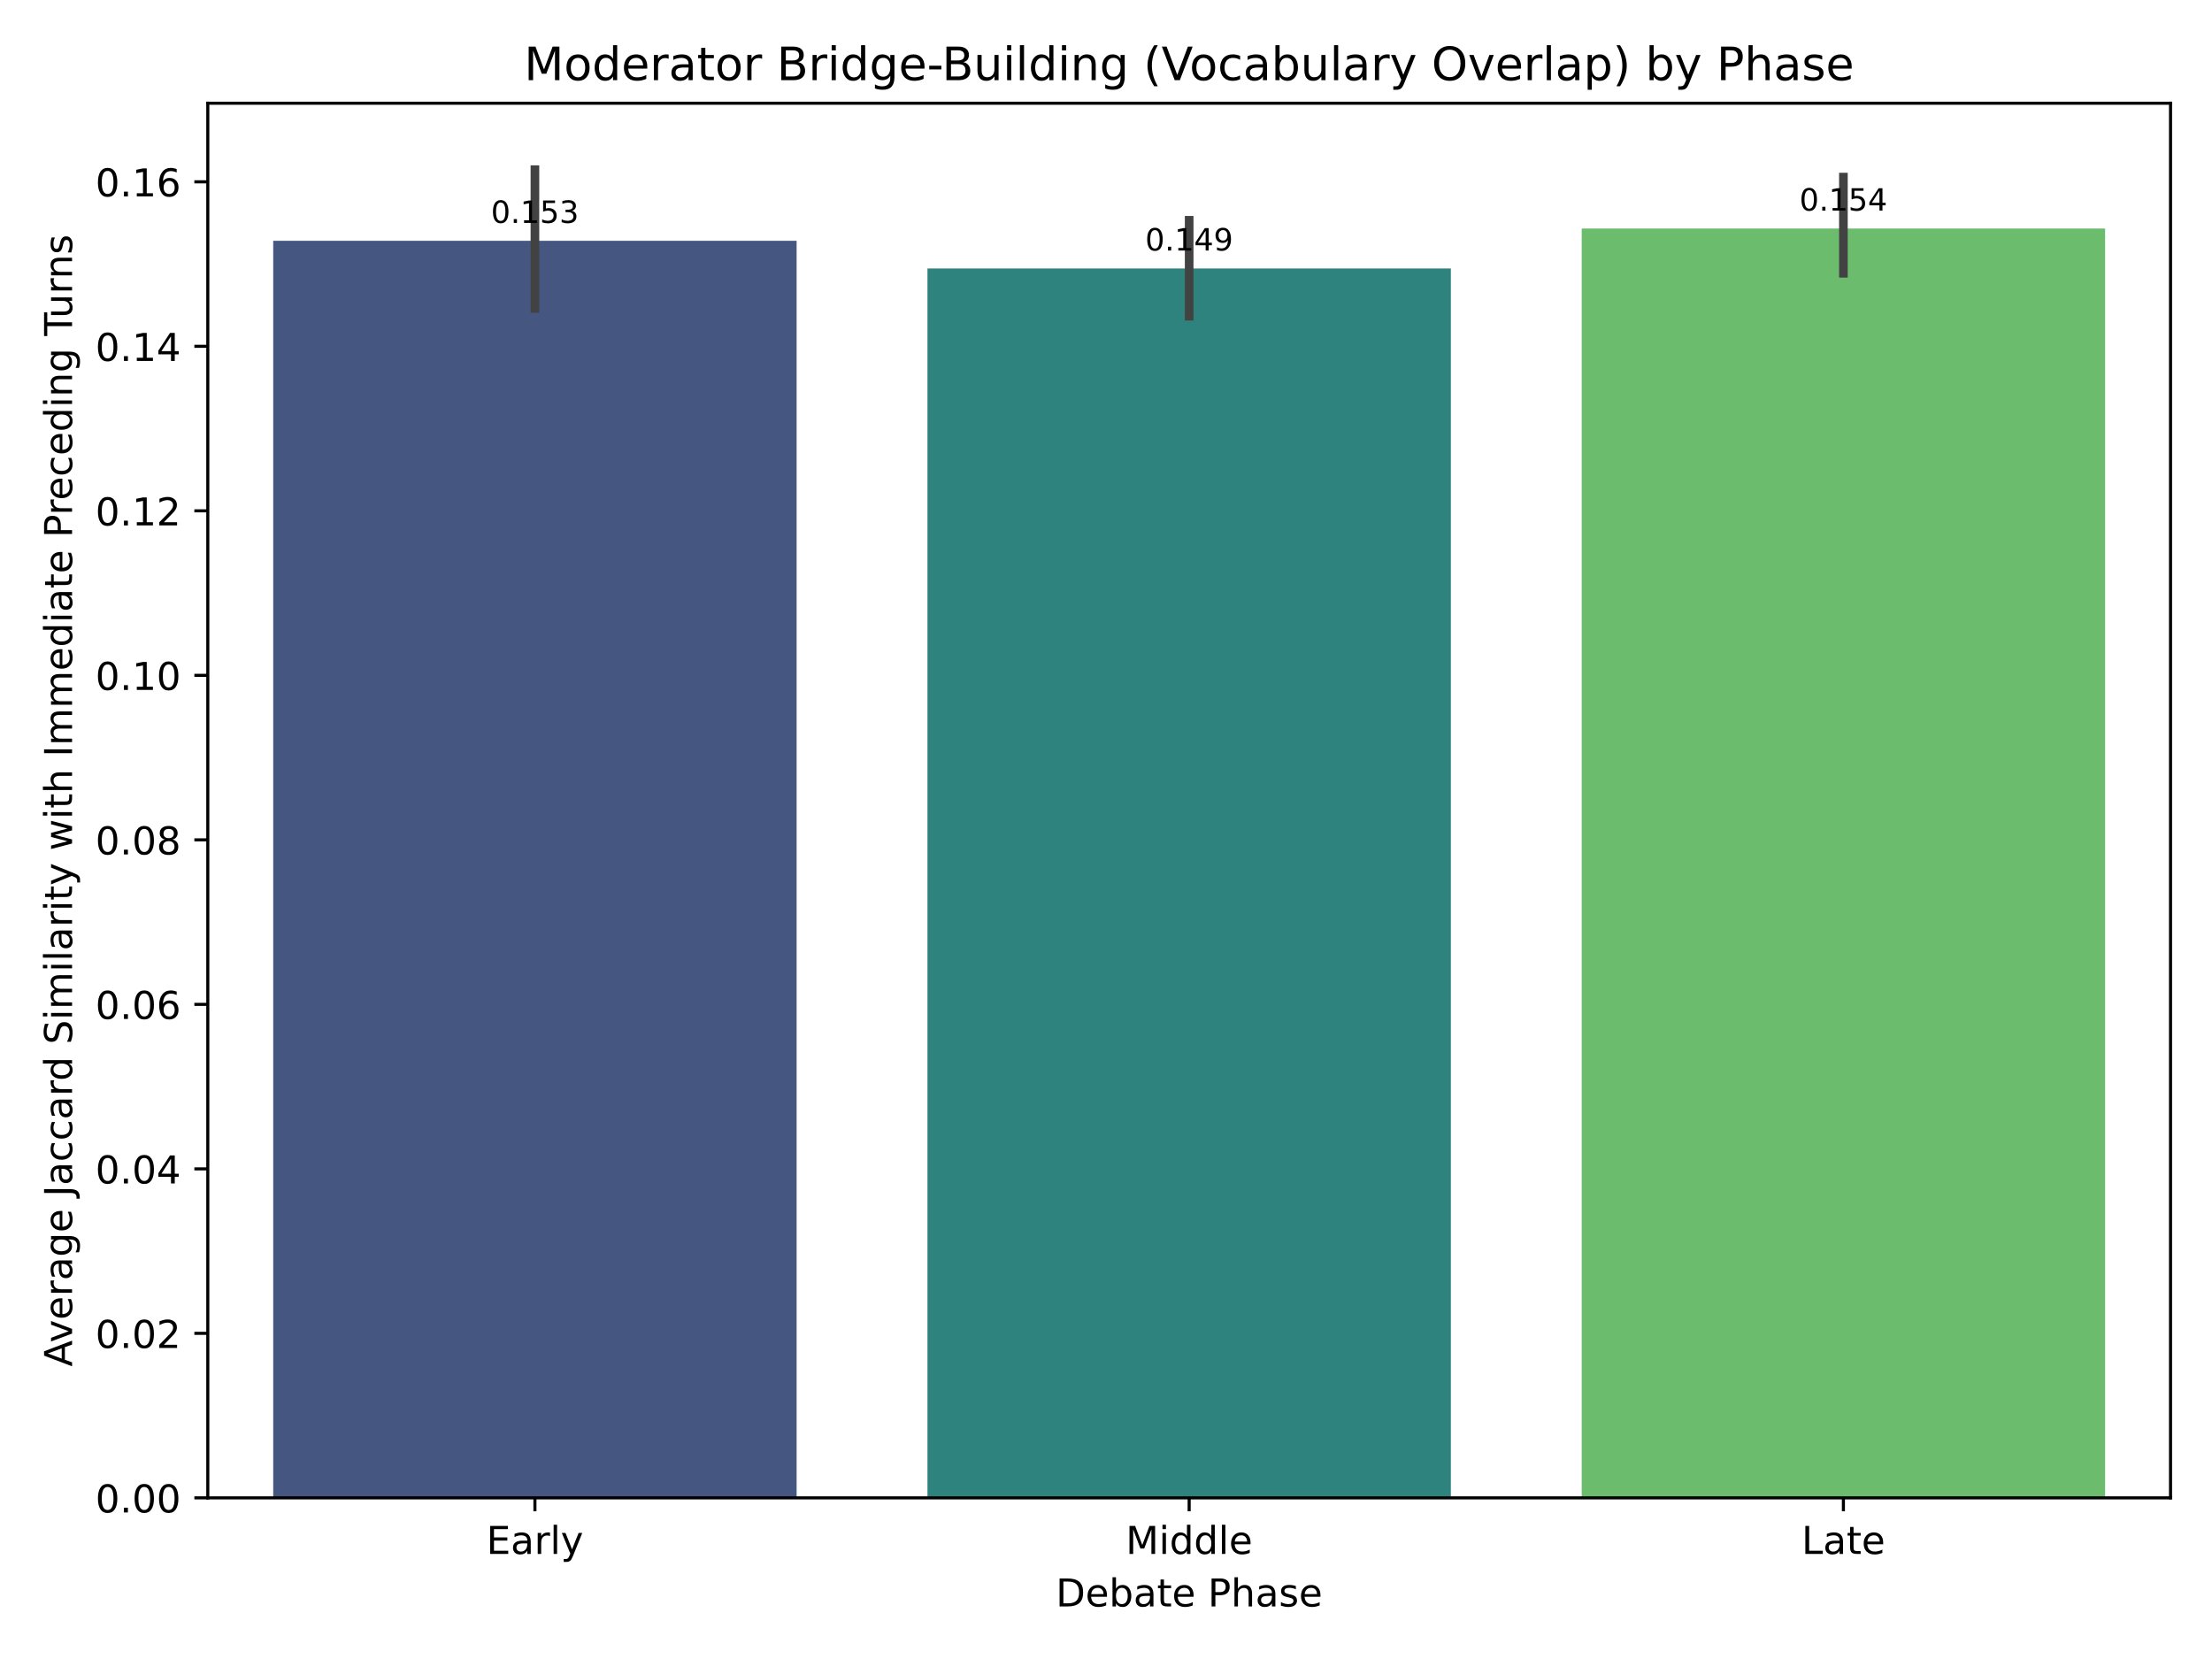
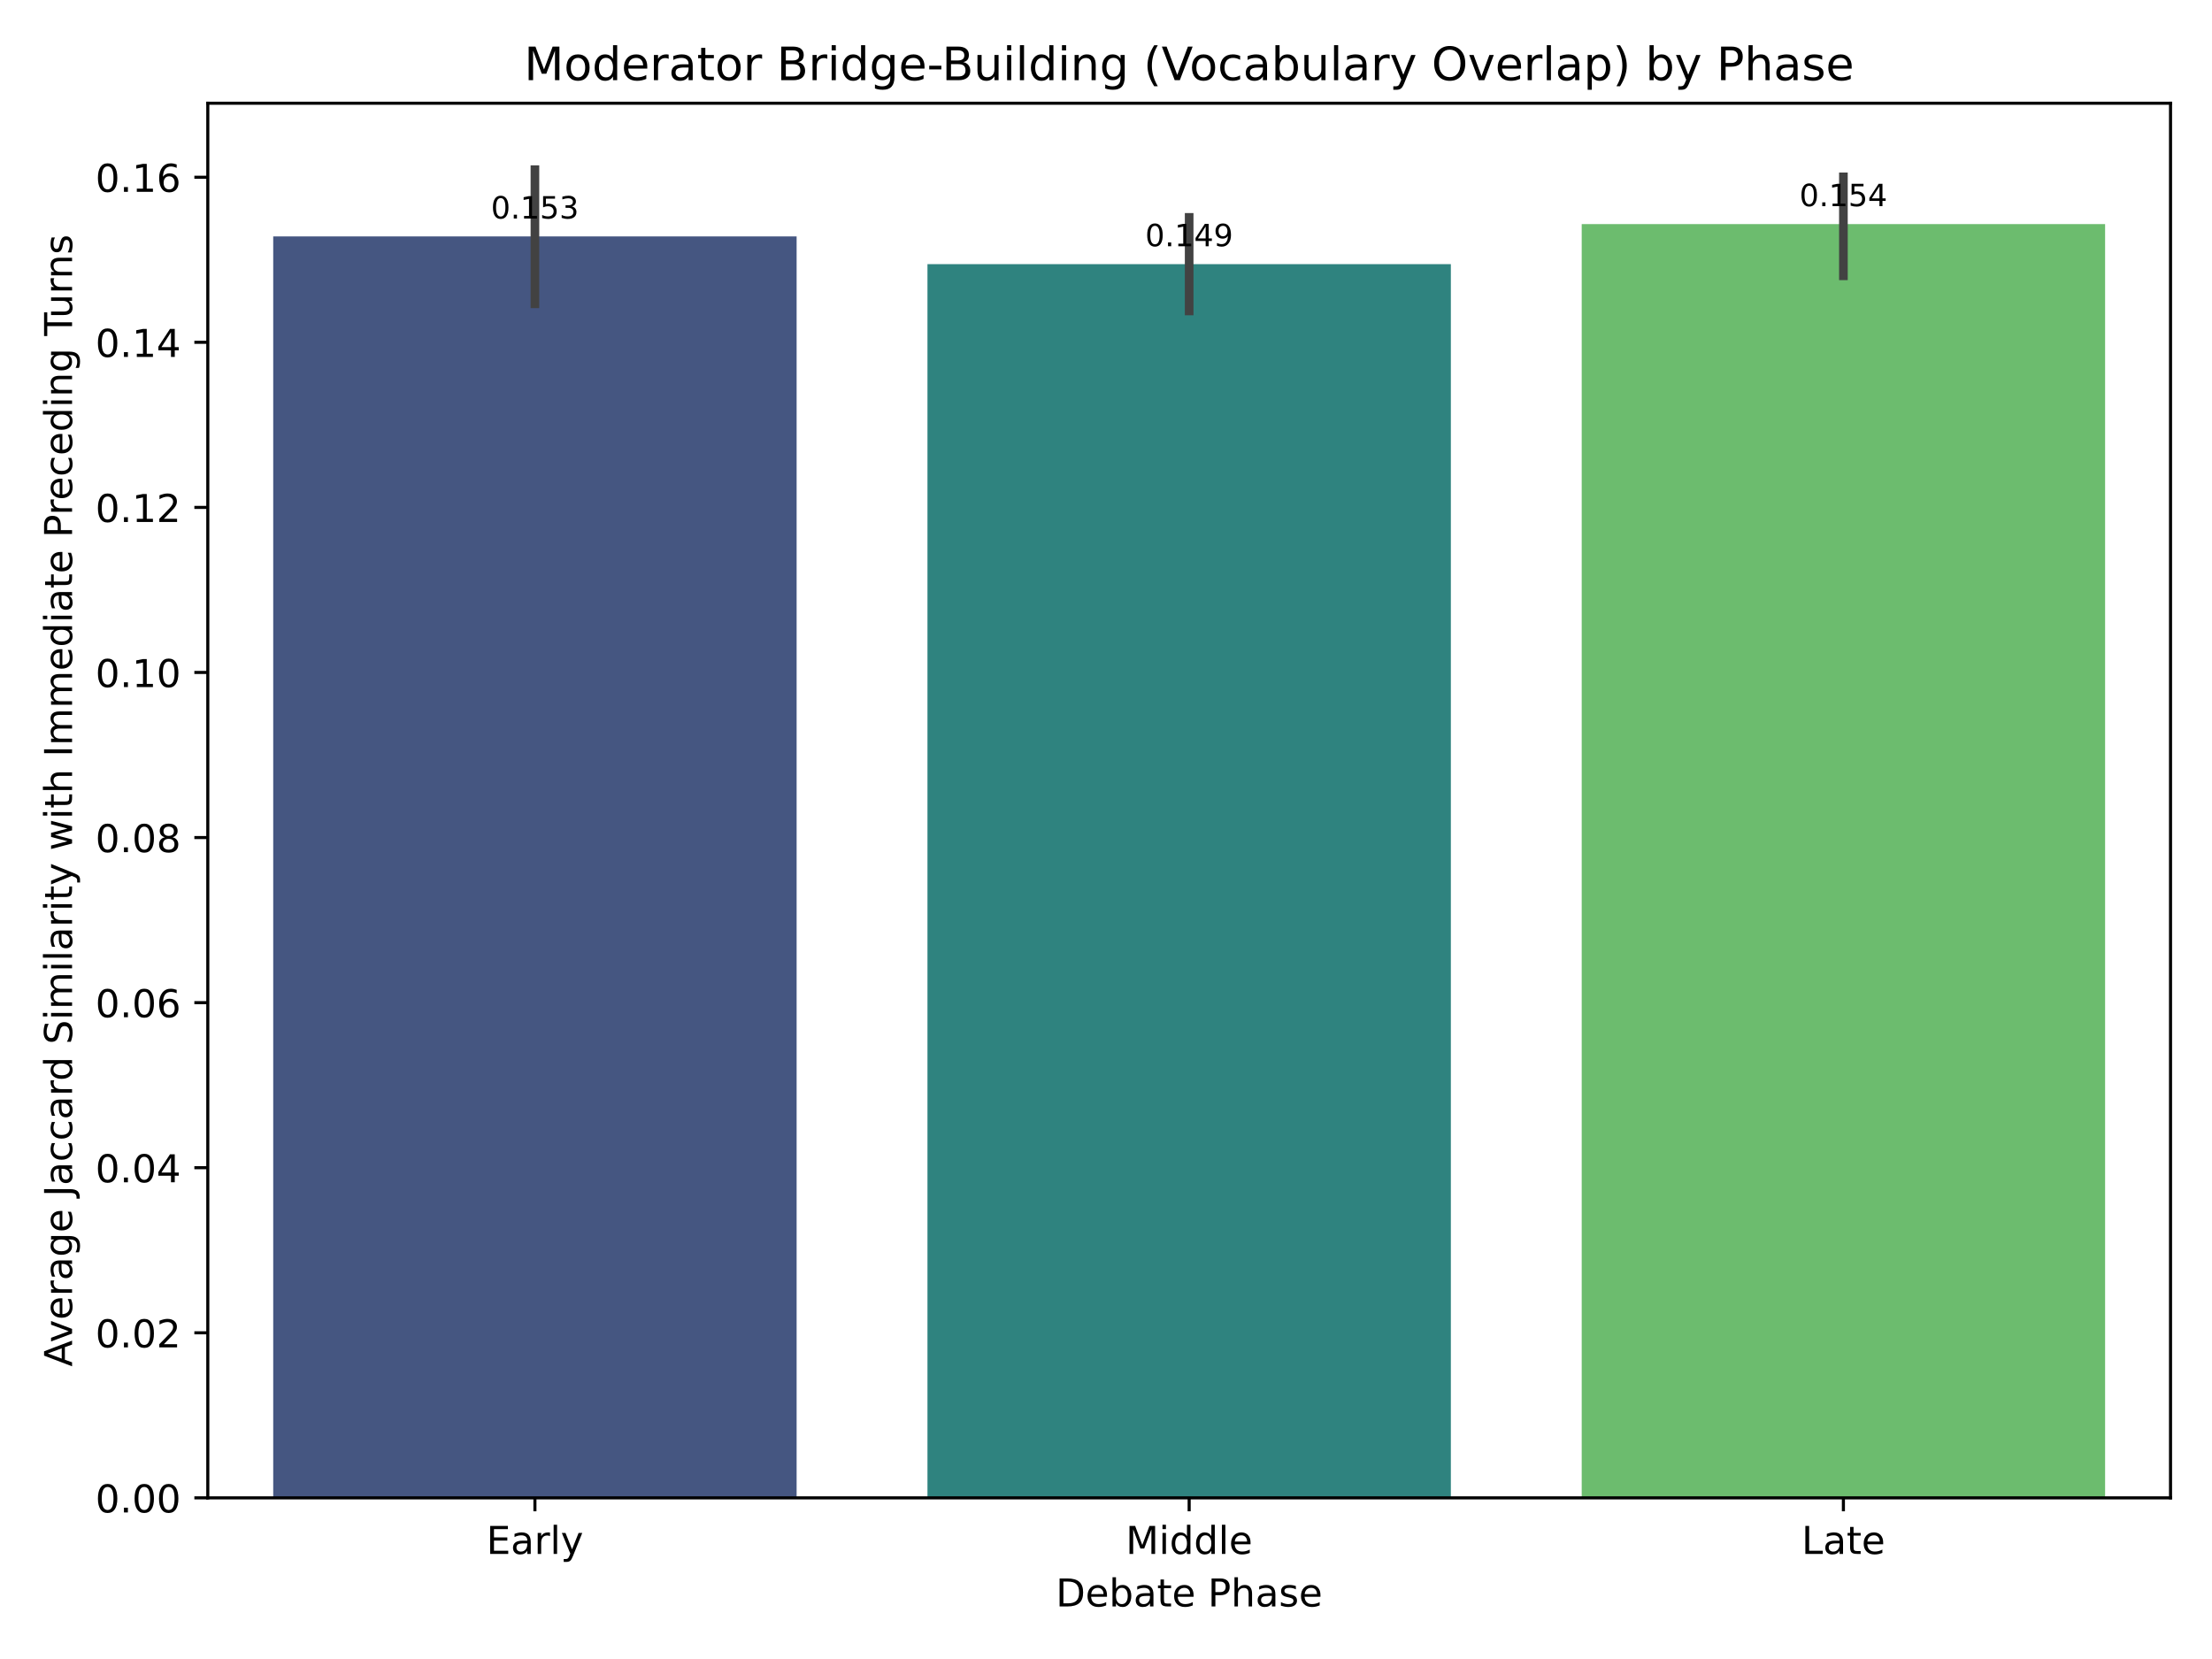
<svg xmlns="http://www.w3.org/2000/svg" xmlns:xlink="http://www.w3.org/1999/xlink" width="576pt" height="432pt" viewBox="0 0 576 432" version="1.1">
  <defs>
    <style type="text/css">*{stroke-linejoin: round; stroke-linecap: butt}</style>
  </defs>
  <g id="figure_1">
    <g id="patch_1">
      <path d="M 0 432  L 576 432  L 576 0  L 0 0  z " style="fill: #ffffff" />
    </g>
    <g id="axes_1">
      <g id="patch_2">
        <path d="M 54.11 390.04  L 565.2 390.04  L 565.2 26.88  L 54.11 26.88  z " style="fill: #ffffff" />
      </g>
      <g id="patch_3">
-         <path d="M 71.146 390.04  L 207.437 390.04  L 207.437 62.705  L 71.146 62.705  z " clip-path="url(#p14b38dacc9)" style="fill: #455681" />
+         <path d="M 71.146 390.04  L 207.437 390.04  L 207.437 61.565  L 71.146 61.565  z " clip-path="url(#p714a02ba79)" style="fill: #455681" />
      </g>
      <g id="patch_4">
-         <path d="M 241.51 390.04  L 377.8 390.04  L 377.8 69.899  L 241.51 69.899  z " clip-path="url(#p14b38dacc9)" style="fill: #2f837f" />
+         <path d="M 241.51 390.04  L 377.8 390.04  L 377.8 68.785  L 241.51 68.785  z " clip-path="url(#p714a02ba79)" style="fill: #2f837f" />
      </g>
      <g id="patch_5">
-         <path d="M 411.873 390.04  L 548.164 390.04  L 548.164 59.504  L 411.873 59.504  z " clip-path="url(#p14b38dacc9)" style="fill: #6cbc6e" />
+         <path d="M 411.873 390.04  L 548.164 390.04  L 548.164 58.353  L 411.873 58.353  z " clip-path="url(#p714a02ba79)" style="fill: #6cbc6e" />
      </g>
      <g id="matplotlib.axis_1">
        <g id="xtick_1">
          <g id="line2d_1">
            <defs>
-               <path id="m4a9c53e4db" d="M 0 0  L 0 3.5  " style="stroke: #000000; stroke-width: 0.8" />
+               <path id="m7d143964b5" d="M 0 0  L 0 3.5  " style="stroke: #000000; stroke-width: 0.8" />
            </defs>
            <g>
-               <use xlink:href="#m4a9c53e4db" x="139.292" y="390.04" style="stroke: #000000; stroke-width: 0.8" />
+               <use xlink:href="#m7d143964b5" x="139.292" y="390.04" style="stroke: #000000; stroke-width: 0.8" />
            </g>
          </g>
          <g id="text_1">
            <g transform="translate(126.6643 404.6384) scale(0.1 -0.1)">
              <defs>
                <path id="DejaVuSans-45" d="M 628 4666  L 3578 4666  L 3578 4134  L 1259 4134  L 1259 2753  L 3481 2753  L 3481 2222  L 1259 2222  L 1259 531  L 3634 531  L 3634 0  L 628 0  L 628 4666  z " transform="scale(0.015625)" />
                <path id="DejaVuSans-61" d="M 2194 1759  Q 1497 1759 1228 1600  Q 959 1441 959 1056  Q 959 750 1161 570  Q 1363 391 1709 391  Q 2188 391 2477 730  Q 2766 1069 2766 1631  L 2766 1759  L 2194 1759  z M 3341 1997  L 3341 0  L 2766 0  L 2766 531  Q 2569 213 2275 61  Q 1981 -91 1556 -91  Q 1019 -91 701 211  Q 384 513 384 1019  Q 384 1609 779 1909  Q 1175 2209 1959 2209  L 2766 2209  L 2766 2266  Q 2766 2663 2505 2880  Q 2244 3097 1772 3097  Q 1472 3097 1187 3025  Q 903 2953 641 2809  L 641 3341  Q 956 3463 1253 3523  Q 1550 3584 1831 3584  Q 2591 3584 2966 3190  Q 3341 2797 3341 1997  z " transform="scale(0.015625)" />
                <path id="DejaVuSans-72" d="M 2631 2963  Q 2534 3019 2420 3045  Q 2306 3072 2169 3072  Q 1681 3072 1420 2755  Q 1159 2438 1159 1844  L 1159 0  L 581 0  L 581 3500  L 1159 3500  L 1159 2956  Q 1341 3275 1631 3429  Q 1922 3584 2338 3584  Q 2397 3584 2469 3576  Q 2541 3569 2628 3553  L 2631 2963  z " transform="scale(0.015625)" />
                <path id="DejaVuSans-6c" d="M 603 4863  L 1178 4863  L 1178 0  L 603 0  L 603 4863  z " transform="scale(0.015625)" />
                <path id="DejaVuSans-79" d="M 2059 -325  Q 1816 -950 1584 -1140  Q 1353 -1331 966 -1331  L 506 -1331  L 506 -850  L 844 -850  Q 1081 -850 1212 -737  Q 1344 -625 1503 -206  L 1606 56  L 191 3500  L 800 3500  L 1894 763  L 2988 3500  L 3597 3500  L 2059 -325  z " transform="scale(0.015625)" />
              </defs>
              <use xlink:href="#DejaVuSans-45" />
              <use xlink:href="#DejaVuSans-61" transform="translate(63.18359 0)" />
              <use xlink:href="#DejaVuSans-72" transform="translate(124.4629 0)" />
              <use xlink:href="#DejaVuSans-6c" transform="translate(165.5762 0)" />
              <use xlink:href="#DejaVuSans-79" transform="translate(193.3594 0)" />
            </g>
          </g>
        </g>
        <g id="xtick_2">
          <g id="line2d_2">
            <g>
-               <use xlink:href="#m4a9c53e4db" x="309.655" y="390.04" style="stroke: #000000; stroke-width: 0.8" />
+               <use xlink:href="#m7d143964b5" x="309.655" y="390.04" style="stroke: #000000; stroke-width: 0.8" />
            </g>
          </g>
          <g id="text_2">
            <g transform="translate(293.1378 404.6384) scale(0.1 -0.1)">
              <defs>
                <path id="DejaVuSans-4d" d="M 628 4666  L 1569 4666  L 2759 1491  L 3956 4666  L 4897 4666  L 4897 0  L 4281 0  L 4281 4097  L 3078 897  L 2444 897  L 1241 4097  L 1241 0  L 628 0  L 628 4666  z " transform="scale(0.015625)" />
                <path id="DejaVuSans-69" d="M 603 3500  L 1178 3500  L 1178 0  L 603 0  L 603 3500  z M 603 4863  L 1178 4863  L 1178 4134  L 603 4134  L 603 4863  z " transform="scale(0.015625)" />
                <path id="DejaVuSans-64" d="M 2906 2969  L 2906 4863  L 3481 4863  L 3481 0  L 2906 0  L 2906 525  Q 2725 213 2448 61  Q 2172 -91 1784 -91  Q 1150 -91 751 415  Q 353 922 353 1747  Q 353 2572 751 3078  Q 1150 3584 1784 3584  Q 2172 3584 2448 3432  Q 2725 3281 2906 2969  z M 947 1747  Q 947 1113 1208 752  Q 1469 391 1925 391  Q 2381 391 2643 752  Q 2906 1113 2906 1747  Q 2906 2381 2643 2742  Q 2381 3103 1925 3103  Q 1469 3103 1208 2742  Q 947 2381 947 1747  z " transform="scale(0.015625)" />
                <path id="DejaVuSans-65" d="M 3597 1894  L 3597 1613  L 953 1613  Q 991 1019 1311 708  Q 1631 397 2203 397  Q 2534 397 2845 478  Q 3156 559 3463 722  L 3463 178  Q 3153 47 2828 -22  Q 2503 -91 2169 -91  Q 1331 -91 842 396  Q 353 884 353 1716  Q 353 2575 817 3079  Q 1281 3584 2069 3584  Q 2775 3584 3186 3129  Q 3597 2675 3597 1894  z M 3022 2063  Q 3016 2534 2758 2815  Q 2500 3097 2075 3097  Q 1594 3097 1305 2825  Q 1016 2553 972 2059  L 3022 2063  z " transform="scale(0.015625)" />
              </defs>
              <use xlink:href="#DejaVuSans-4d" />
              <use xlink:href="#DejaVuSans-69" transform="translate(86.2793 0)" />
              <use xlink:href="#DejaVuSans-64" transform="translate(114.0625 0)" />
              <use xlink:href="#DejaVuSans-64" transform="translate(177.5391 0)" />
              <use xlink:href="#DejaVuSans-6c" transform="translate(241.0156 0)" />
              <use xlink:href="#DejaVuSans-65" transform="translate(268.7988 0)" />
            </g>
          </g>
        </g>
        <g id="xtick_3">
          <g id="line2d_3">
            <g>
-               <use xlink:href="#m4a9c53e4db" x="480.018" y="390.04" style="stroke: #000000; stroke-width: 0.8" />
+               <use xlink:href="#m7d143964b5" x="480.018" y="390.04" style="stroke: #000000; stroke-width: 0.8" />
            </g>
          </g>
          <g id="text_3">
            <g transform="translate(469.1316 404.6384) scale(0.1 -0.1)">
              <defs>
                <path id="DejaVuSans-4c" d="M 628 4666  L 1259 4666  L 1259 531  L 3531 531  L 3531 0  L 628 0  L 628 4666  z " transform="scale(0.015625)" />
                <path id="DejaVuSans-74" d="M 1172 4494  L 1172 3500  L 2356 3500  L 2356 3053  L 1172 3053  L 1172 1153  Q 1172 725 1289 603  Q 1406 481 1766 481  L 2356 481  L 2356 0  L 1766 0  Q 1100 0 847 248  Q 594 497 594 1153  L 594 3053  L 172 3053  L 172 3500  L 594 3500  L 594 4494  L 1172 4494  z " transform="scale(0.015625)" />
              </defs>
              <use xlink:href="#DejaVuSans-4c" />
              <use xlink:href="#DejaVuSans-61" transform="translate(55.71289 0)" />
              <use xlink:href="#DejaVuSans-74" transform="translate(116.9922 0)" />
              <use xlink:href="#DejaVuSans-65" transform="translate(156.2012 0)" />
            </g>
          </g>
        </g>
        <g id="text_4">
          <g transform="translate(274.9355 418.3166) scale(0.1 -0.1)">
            <defs>
              <path id="DejaVuSans-44" d="M 1259 4147  L 1259 519  L 2022 519  Q 2988 519 3436 956  Q 3884 1394 3884 2338  Q 3884 3275 3436 3711  Q 2988 4147 2022 4147  L 1259 4147  z M 628 4666  L 1925 4666  Q 3281 4666 3915 4102  Q 4550 3538 4550 2338  Q 4550 1131 3912 565  Q 3275 0 1925 0  L 628 0  L 628 4666  z " transform="scale(0.015625)" />
              <path id="DejaVuSans-62" d="M 3116 1747  Q 3116 2381 2855 2742  Q 2594 3103 2138 3103  Q 1681 3103 1420 2742  Q 1159 2381 1159 1747  Q 1159 1113 1420 752  Q 1681 391 2138 391  Q 2594 391 2855 752  Q 3116 1113 3116 1747  z M 1159 2969  Q 1341 3281 1617 3432  Q 1894 3584 2278 3584  Q 2916 3584 3314 3078  Q 3713 2572 3713 1747  Q 3713 922 3314 415  Q 2916 -91 2278 -91  Q 1894 -91 1617 61  Q 1341 213 1159 525  L 1159 0  L 581 0  L 581 4863  L 1159 4863  L 1159 2969  z " transform="scale(0.015625)" />
              <path id="DejaVuSans-20" transform="scale(0.015625)" />
              <path id="DejaVuSans-50" d="M 1259 4147  L 1259 2394  L 2053 2394  Q 2494 2394 2734 2622  Q 2975 2850 2975 3272  Q 2975 3691 2734 3919  Q 2494 4147 2053 4147  L 1259 4147  z M 628 4666  L 2053 4666  Q 2838 4666 3239 4311  Q 3641 3956 3641 3272  Q 3641 2581 3239 2228  Q 2838 1875 2053 1875  L 1259 1875  L 1259 0  L 628 0  L 628 4666  z " transform="scale(0.015625)" />
              <path id="DejaVuSans-68" d="M 3513 2113  L 3513 0  L 2938 0  L 2938 2094  Q 2938 2591 2744 2837  Q 2550 3084 2163 3084  Q 1697 3084 1428 2787  Q 1159 2491 1159 1978  L 1159 0  L 581 0  L 581 4863  L 1159 4863  L 1159 2956  Q 1366 3272 1645 3428  Q 1925 3584 2291 3584  Q 2894 3584 3203 3211  Q 3513 2838 3513 2113  z " transform="scale(0.015625)" />
              <path id="DejaVuSans-73" d="M 2834 3397  L 2834 2853  Q 2591 2978 2328 3040  Q 2066 3103 1784 3103  Q 1356 3103 1142 2972  Q 928 2841 928 2578  Q 928 2378 1081 2264  Q 1234 2150 1697 2047  L 1894 2003  Q 2506 1872 2764 1633  Q 3022 1394 3022 966  Q 3022 478 2636 193  Q 2250 -91 1575 -91  Q 1294 -91 989 -36  Q 684 19 347 128  L 347 722  Q 666 556 975 473  Q 1284 391 1588 391  Q 1994 391 2212 530  Q 2431 669 2431 922  Q 2431 1156 2273 1281  Q 2116 1406 1581 1522  L 1381 1569  Q 847 1681 609 1914  Q 372 2147 372 2553  Q 372 3047 722 3315  Q 1072 3584 1716 3584  Q 2034 3584 2315 3537  Q 2597 3491 2834 3397  z " transform="scale(0.015625)" />
            </defs>
            <use xlink:href="#DejaVuSans-44" />
            <use xlink:href="#DejaVuSans-65" transform="translate(77.00195 0)" />
            <use xlink:href="#DejaVuSans-62" transform="translate(138.5254 0)" />
            <use xlink:href="#DejaVuSans-61" transform="translate(202.002 0)" />
            <use xlink:href="#DejaVuSans-74" transform="translate(263.2812 0)" />
            <use xlink:href="#DejaVuSans-65" transform="translate(302.4902 0)" />
            <use xlink:href="#DejaVuSans-20" transform="translate(364.0137 0)" />
            <use xlink:href="#DejaVuSans-50" transform="translate(395.8008 0)" />
            <use xlink:href="#DejaVuSans-68" transform="translate(456.1035 0)" />
            <use xlink:href="#DejaVuSans-61" transform="translate(519.4824 0)" />
            <use xlink:href="#DejaVuSans-73" transform="translate(580.7617 0)" />
            <use xlink:href="#DejaVuSans-65" transform="translate(632.8613 0)" />
          </g>
        </g>
      </g>
      <g id="matplotlib.axis_2">
        <g id="ytick_1">
          <g id="line2d_4">
            <defs>
-               <path id="m71cb2ade7d" d="M 0 0  L -3.5 0  " style="stroke: #000000; stroke-width: 0.8" />
+               <path id="mbaf4dd6b6d" d="M 0 0  L -3.5 0  " style="stroke: #000000; stroke-width: 0.8" />
            </defs>
            <g>
-               <use xlink:href="#m71cb2ade7d" x="54.11" y="390.04" style="stroke: #000000; stroke-width: 0.8" />
+               <use xlink:href="#mbaf4dd6b6d" x="54.11" y="390.04" style="stroke: #000000; stroke-width: 0.8" />
            </g>
          </g>
          <g id="text_5">
            <g transform="translate(24.84437 393.8392) scale(0.1 -0.1)">
              <defs>
                <path id="DejaVuSans-30" d="M 2034 4250  Q 1547 4250 1301 3770  Q 1056 3291 1056 2328  Q 1056 1369 1301 889  Q 1547 409 2034 409  Q 2525 409 2770 889  Q 3016 1369 3016 2328  Q 3016 3291 2770 3770  Q 2525 4250 2034 4250  z M 2034 4750  Q 2819 4750 3233 4129  Q 3647 3509 3647 2328  Q 3647 1150 3233 529  Q 2819 -91 2034 -91  Q 1250 -91 836 529  Q 422 1150 422 2328  Q 422 3509 836 4129  Q 1250 4750 2034 4750  z " transform="scale(0.015625)" />
                <path id="DejaVuSans-2e" d="M 684 794  L 1344 794  L 1344 0  L 684 0  L 684 794  z " transform="scale(0.015625)" />
              </defs>
              <use xlink:href="#DejaVuSans-30" />
              <use xlink:href="#DejaVuSans-2e" transform="translate(63.62305 0)" />
              <use xlink:href="#DejaVuSans-30" transform="translate(95.41016 0)" />
              <use xlink:href="#DejaVuSans-30" transform="translate(159.0332 0)" />
            </g>
          </g>
        </g>
        <g id="ytick_2">
          <g id="line2d_5">
            <g>
-               <use xlink:href="#m71cb2ade7d" x="54.11" y="347.203" style="stroke: #000000; stroke-width: 0.8" />
+               <use xlink:href="#mbaf4dd6b6d" x="54.11" y="347.054" style="stroke: #000000; stroke-width: 0.8" />
            </g>
          </g>
          <g id="text_6">
-             <g transform="translate(24.84437 351.0025) scale(0.1 -0.1)">
+             <g transform="translate(24.84437 350.8534) scale(0.1 -0.1)">
              <defs>
                <path id="DejaVuSans-32" d="M 1228 531  L 3431 531  L 3431 0  L 469 0  L 469 531  Q 828 903 1448 1529  Q 2069 2156 2228 2338  Q 2531 2678 2651 2914  Q 2772 3150 2772 3378  Q 2772 3750 2511 3984  Q 2250 4219 1831 4219  Q 1534 4219 1204 4116  Q 875 4013 500 3803  L 500 4441  Q 881 4594 1212 4672  Q 1544 4750 1819 4750  Q 2544 4750 2975 4387  Q 3406 4025 3406 3419  Q 3406 3131 3298 2873  Q 3191 2616 2906 2266  Q 2828 2175 2409 1742  Q 1991 1309 1228 531  z " transform="scale(0.015625)" />
              </defs>
              <use xlink:href="#DejaVuSans-30" />
              <use xlink:href="#DejaVuSans-2e" transform="translate(63.62305 0)" />
              <use xlink:href="#DejaVuSans-30" transform="translate(95.41016 0)" />
              <use xlink:href="#DejaVuSans-32" transform="translate(159.0332 0)" />
            </g>
          </g>
        </g>
        <g id="ytick_3">
          <g id="line2d_6">
            <g>
-               <use xlink:href="#m71cb2ade7d" x="54.11" y="304.367" style="stroke: #000000; stroke-width: 0.8" />
+               <use xlink:href="#mbaf4dd6b6d" x="54.11" y="304.068" style="stroke: #000000; stroke-width: 0.8" />
            </g>
          </g>
          <g id="text_7">
-             <g transform="translate(24.84437 308.1659) scale(0.1 -0.1)">
+             <g transform="translate(24.84437 307.8676) scale(0.1 -0.1)">
              <defs>
                <path id="DejaVuSans-34" d="M 2419 4116  L 825 1625  L 2419 1625  L 2419 4116  z M 2253 4666  L 3047 4666  L 3047 1625  L 3713 1625  L 3713 1100  L 3047 1100  L 3047 0  L 2419 0  L 2419 1100  L 313 1100  L 313 1709  L 2253 4666  z " transform="scale(0.015625)" />
              </defs>
              <use xlink:href="#DejaVuSans-30" />
              <use xlink:href="#DejaVuSans-2e" transform="translate(63.62305 0)" />
              <use xlink:href="#DejaVuSans-30" transform="translate(95.41016 0)" />
              <use xlink:href="#DejaVuSans-34" transform="translate(159.0332 0)" />
            </g>
          </g>
        </g>
        <g id="ytick_4">
          <g id="line2d_7">
            <g>
-               <use xlink:href="#m71cb2ade7d" x="54.11" y="261.53" style="stroke: #000000; stroke-width: 0.8" />
+               <use xlink:href="#mbaf4dd6b6d" x="54.11" y="261.083" style="stroke: #000000; stroke-width: 0.8" />
            </g>
          </g>
          <g id="text_8">
-             <g transform="translate(24.84437 265.3292) scale(0.1 -0.1)">
+             <g transform="translate(24.84437 264.8819) scale(0.1 -0.1)">
              <defs>
                <path id="DejaVuSans-36" d="M 2113 2584  Q 1688 2584 1439 2293  Q 1191 2003 1191 1497  Q 1191 994 1439 701  Q 1688 409 2113 409  Q 2538 409 2786 701  Q 3034 994 3034 1497  Q 3034 2003 2786 2293  Q 2538 2584 2113 2584  z M 3366 4563  L 3366 3988  Q 3128 4100 2886 4159  Q 2644 4219 2406 4219  Q 1781 4219 1451 3797  Q 1122 3375 1075 2522  Q 1259 2794 1537 2939  Q 1816 3084 2150 3084  Q 2853 3084 3261 2657  Q 3669 2231 3669 1497  Q 3669 778 3244 343  Q 2819 -91 2113 -91  Q 1303 -91 875 529  Q 447 1150 447 2328  Q 447 3434 972 4092  Q 1497 4750 2381 4750  Q 2619 4750 2861 4703  Q 3103 4656 3366 4563  z " transform="scale(0.015625)" />
              </defs>
              <use xlink:href="#DejaVuSans-30" />
              <use xlink:href="#DejaVuSans-2e" transform="translate(63.62305 0)" />
              <use xlink:href="#DejaVuSans-30" transform="translate(95.41016 0)" />
              <use xlink:href="#DejaVuSans-36" transform="translate(159.0332 0)" />
            </g>
          </g>
        </g>
        <g id="ytick_5">
          <g id="line2d_8">
            <g>
-               <use xlink:href="#m71cb2ade7d" x="54.11" y="218.693" style="stroke: #000000; stroke-width: 0.8" />
+               <use xlink:href="#mbaf4dd6b6d" x="54.11" y="218.097" style="stroke: #000000; stroke-width: 0.8" />
            </g>
          </g>
          <g id="text_9">
-             <g transform="translate(24.84437 222.4925) scale(0.1 -0.1)">
+             <g transform="translate(24.84437 221.8961) scale(0.1 -0.1)">
              <defs>
                <path id="DejaVuSans-38" d="M 2034 2216  Q 1584 2216 1326 1975  Q 1069 1734 1069 1313  Q 1069 891 1326 650  Q 1584 409 2034 409  Q 2484 409 2743 651  Q 3003 894 3003 1313  Q 3003 1734 2745 1975  Q 2488 2216 2034 2216  z M 1403 2484  Q 997 2584 770 2862  Q 544 3141 544 3541  Q 544 4100 942 4425  Q 1341 4750 2034 4750  Q 2731 4750 3128 4425  Q 3525 4100 3525 3541  Q 3525 3141 3298 2862  Q 3072 2584 2669 2484  Q 3125 2378 3379 2068  Q 3634 1759 3634 1313  Q 3634 634 3220 271  Q 2806 -91 2034 -91  Q 1263 -91 848 271  Q 434 634 434 1313  Q 434 1759 690 2068  Q 947 2378 1403 2484  z M 1172 3481  Q 1172 3119 1398 2916  Q 1625 2713 2034 2713  Q 2441 2713 2670 2916  Q 2900 3119 2900 3481  Q 2900 3844 2670 4047  Q 2441 4250 2034 4250  Q 1625 4250 1398 4047  Q 1172 3844 1172 3481  z " transform="scale(0.015625)" />
              </defs>
              <use xlink:href="#DejaVuSans-30" />
              <use xlink:href="#DejaVuSans-2e" transform="translate(63.62305 0)" />
              <use xlink:href="#DejaVuSans-30" transform="translate(95.41016 0)" />
              <use xlink:href="#DejaVuSans-38" transform="translate(159.0332 0)" />
            </g>
          </g>
        </g>
        <g id="ytick_6">
          <g id="line2d_9">
            <g>
-               <use xlink:href="#m71cb2ade7d" x="54.11" y="175.857" style="stroke: #000000; stroke-width: 0.8" />
+               <use xlink:href="#mbaf4dd6b6d" x="54.11" y="175.111" style="stroke: #000000; stroke-width: 0.8" />
            </g>
          </g>
          <g id="text_10">
-             <g transform="translate(24.84437 179.6558) scale(0.1 -0.1)">
+             <g transform="translate(24.84437 178.9103) scale(0.1 -0.1)">
              <defs>
                <path id="DejaVuSans-31" d="M 794 531  L 1825 531  L 1825 4091  L 703 3866  L 703 4441  L 1819 4666  L 2450 4666  L 2450 531  L 3481 531  L 3481 0  L 794 0  L 794 531  z " transform="scale(0.015625)" />
              </defs>
              <use xlink:href="#DejaVuSans-30" />
              <use xlink:href="#DejaVuSans-2e" transform="translate(63.62305 0)" />
              <use xlink:href="#DejaVuSans-31" transform="translate(95.41016 0)" />
              <use xlink:href="#DejaVuSans-30" transform="translate(159.0332 0)" />
            </g>
          </g>
        </g>
        <g id="ytick_7">
          <g id="line2d_10">
            <g>
-               <use xlink:href="#m71cb2ade7d" x="54.11" y="133.02" style="stroke: #000000; stroke-width: 0.8" />
+               <use xlink:href="#mbaf4dd6b6d" x="54.11" y="132.125" style="stroke: #000000; stroke-width: 0.8" />
            </g>
          </g>
          <g id="text_11">
-             <g transform="translate(24.84437 136.8192) scale(0.1 -0.1)">
+             <g transform="translate(24.84437 135.9245) scale(0.1 -0.1)">
              <use xlink:href="#DejaVuSans-30" />
              <use xlink:href="#DejaVuSans-2e" transform="translate(63.62305 0)" />
              <use xlink:href="#DejaVuSans-31" transform="translate(95.41016 0)" />
              <use xlink:href="#DejaVuSans-32" transform="translate(159.0332 0)" />
            </g>
          </g>
        </g>
        <g id="ytick_8">
          <g id="line2d_11">
            <g>
-               <use xlink:href="#m71cb2ade7d" x="54.11" y="90.183" style="stroke: #000000; stroke-width: 0.8" />
+               <use xlink:href="#mbaf4dd6b6d" x="54.11" y="89.139" style="stroke: #000000; stroke-width: 0.8" />
            </g>
          </g>
          <g id="text_12">
-             <g transform="translate(24.84437 93.98247) scale(0.1 -0.1)">
+             <g transform="translate(24.84437 92.93872) scale(0.1 -0.1)">
              <use xlink:href="#DejaVuSans-30" />
              <use xlink:href="#DejaVuSans-2e" transform="translate(63.62305 0)" />
              <use xlink:href="#DejaVuSans-31" transform="translate(95.41016 0)" />
              <use xlink:href="#DejaVuSans-34" transform="translate(159.0332 0)" />
            </g>
          </g>
        </g>
        <g id="ytick_9">
          <g id="line2d_12">
            <g>
-               <use xlink:href="#m71cb2ade7d" x="54.11" y="47.347" style="stroke: #000000; stroke-width: 0.8" />
+               <use xlink:href="#mbaf4dd6b6d" x="54.11" y="46.154" style="stroke: #000000; stroke-width: 0.8" />
            </g>
          </g>
          <g id="text_13">
-             <g transform="translate(24.84437 51.1458) scale(0.1 -0.1)">
+             <g transform="translate(24.84437 49.95293) scale(0.1 -0.1)">
              <use xlink:href="#DejaVuSans-30" />
              <use xlink:href="#DejaVuSans-2e" transform="translate(63.62305 0)" />
              <use xlink:href="#DejaVuSans-31" transform="translate(95.41016 0)" />
              <use xlink:href="#DejaVuSans-36" transform="translate(159.0332 0)" />
            </g>
          </g>
        </g>
        <g id="text_14">
          <g transform="translate(18.76469 355.8608) rotate(-90) scale(0.1 -0.1)">
            <defs>
              <path id="DejaVuSans-41" d="M 2188 4044  L 1331 1722  L 3047 1722  L 2188 4044  z M 1831 4666  L 2547 4666  L 4325 0  L 3669 0  L 3244 1197  L 1141 1197  L 716 0  L 50 0  L 1831 4666  z " transform="scale(0.015625)" />
              <path id="DejaVuSans-76" d="M 191 3500  L 800 3500  L 1894 563  L 2988 3500  L 3597 3500  L 2284 0  L 1503 0  L 191 3500  z " transform="scale(0.015625)" />
              <path id="DejaVuSans-67" d="M 2906 1791  Q 2906 2416 2648 2759  Q 2391 3103 1925 3103  Q 1463 3103 1205 2759  Q 947 2416 947 1791  Q 947 1169 1205 825  Q 1463 481 1925 481  Q 2391 481 2648 825  Q 2906 1169 2906 1791  z M 3481 434  Q 3481 -459 3084 -895  Q 2688 -1331 1869 -1331  Q 1566 -1331 1297 -1286  Q 1028 -1241 775 -1147  L 775 -588  Q 1028 -725 1275 -790  Q 1522 -856 1778 -856  Q 2344 -856 2625 -561  Q 2906 -266 2906 331  L 2906 616  Q 2728 306 2450 153  Q 2172 0 1784 0  Q 1141 0 747 490  Q 353 981 353 1791  Q 353 2603 747 3093  Q 1141 3584 1784 3584  Q 2172 3584 2450 3431  Q 2728 3278 2906 2969  L 2906 3500  L 3481 3500  L 3481 434  z " transform="scale(0.015625)" />
              <path id="DejaVuSans-4a" d="M 628 4666  L 1259 4666  L 1259 325  Q 1259 -519 939 -900  Q 619 -1281 -91 -1281  L -331 -1281  L -331 -750  L -134 -750  Q 284 -750 456 -515  Q 628 -281 628 325  L 628 4666  z " transform="scale(0.015625)" />
              <path id="DejaVuSans-63" d="M 3122 3366  L 3122 2828  Q 2878 2963 2633 3030  Q 2388 3097 2138 3097  Q 1578 3097 1268 2742  Q 959 2388 959 1747  Q 959 1106 1268 751  Q 1578 397 2138 397  Q 2388 397 2633 464  Q 2878 531 3122 666  L 3122 134  Q 2881 22 2623 -34  Q 2366 -91 2075 -91  Q 1284 -91 818 406  Q 353 903 353 1747  Q 353 2603 823 3093  Q 1294 3584 2113 3584  Q 2378 3584 2631 3529  Q 2884 3475 3122 3366  z " transform="scale(0.015625)" />
              <path id="DejaVuSans-53" d="M 3425 4513  L 3425 3897  Q 3066 4069 2747 4153  Q 2428 4238 2131 4238  Q 1616 4238 1336 4038  Q 1056 3838 1056 3469  Q 1056 3159 1242 3001  Q 1428 2844 1947 2747  L 2328 2669  Q 3034 2534 3370 2195  Q 3706 1856 3706 1288  Q 3706 609 3251 259  Q 2797 -91 1919 -91  Q 1588 -91 1214 -16  Q 841 59 441 206  L 441 856  Q 825 641 1194 531  Q 1563 422 1919 422  Q 2459 422 2753 634  Q 3047 847 3047 1241  Q 3047 1584 2836 1778  Q 2625 1972 2144 2069  L 1759 2144  Q 1053 2284 737 2584  Q 422 2884 422 3419  Q 422 4038 858 4394  Q 1294 4750 2059 4750  Q 2388 4750 2728 4690  Q 3069 4631 3425 4513  z " transform="scale(0.015625)" />
              <path id="DejaVuSans-6d" d="M 3328 2828  Q 3544 3216 3844 3400  Q 4144 3584 4550 3584  Q 5097 3584 5394 3201  Q 5691 2819 5691 2113  L 5691 0  L 5113 0  L 5113 2094  Q 5113 2597 4934 2840  Q 4756 3084 4391 3084  Q 3944 3084 3684 2787  Q 3425 2491 3425 1978  L 3425 0  L 2847 0  L 2847 2094  Q 2847 2600 2669 2842  Q 2491 3084 2119 3084  Q 1678 3084 1418 2786  Q 1159 2488 1159 1978  L 1159 0  L 581 0  L 581 3500  L 1159 3500  L 1159 2956  Q 1356 3278 1631 3431  Q 1906 3584 2284 3584  Q 2666 3584 2933 3390  Q 3200 3197 3328 2828  z " transform="scale(0.015625)" />
              <path id="DejaVuSans-77" d="M 269 3500  L 844 3500  L 1563 769  L 2278 3500  L 2956 3500  L 3675 769  L 4391 3500  L 4966 3500  L 4050 0  L 3372 0  L 2619 2869  L 1863 0  L 1184 0  L 269 3500  z " transform="scale(0.015625)" />
              <path id="DejaVuSans-49" d="M 628 4666  L 1259 4666  L 1259 0  L 628 0  L 628 4666  z " transform="scale(0.015625)" />
              <path id="DejaVuSans-6e" d="M 3513 2113  L 3513 0  L 2938 0  L 2938 2094  Q 2938 2591 2744 2837  Q 2550 3084 2163 3084  Q 1697 3084 1428 2787  Q 1159 2491 1159 1978  L 1159 0  L 581 0  L 581 3500  L 1159 3500  L 1159 2956  Q 1366 3272 1645 3428  Q 1925 3584 2291 3584  Q 2894 3584 3203 3211  Q 3513 2838 3513 2113  z " transform="scale(0.015625)" />
              <path id="DejaVuSans-54" d="M -19 4666  L 3928 4666  L 3928 4134  L 2272 4134  L 2272 0  L 1638 0  L 1638 4134  L -19 4134  L -19 4666  z " transform="scale(0.015625)" />
              <path id="DejaVuSans-75" d="M 544 1381  L 544 3500  L 1119 3500  L 1119 1403  Q 1119 906 1312 657  Q 1506 409 1894 409  Q 2359 409 2629 706  Q 2900 1003 2900 1516  L 2900 3500  L 3475 3500  L 3475 0  L 2900 0  L 2900 538  Q 2691 219 2414 64  Q 2138 -91 1772 -91  Q 1169 -91 856 284  Q 544 659 544 1381  z M 1991 3584  L 1991 3584  z " transform="scale(0.015625)" />
            </defs>
            <use xlink:href="#DejaVuSans-41" />
            <use xlink:href="#DejaVuSans-76" transform="translate(62.5332 0)" />
            <use xlink:href="#DejaVuSans-65" transform="translate(121.7129 0)" />
            <use xlink:href="#DejaVuSans-72" transform="translate(183.2363 0)" />
            <use xlink:href="#DejaVuSans-61" transform="translate(224.3496 0)" />
            <use xlink:href="#DejaVuSans-67" transform="translate(285.6289 0)" />
            <use xlink:href="#DejaVuSans-65" transform="translate(349.1055 0)" />
            <use xlink:href="#DejaVuSans-20" transform="translate(410.6289 0)" />
            <use xlink:href="#DejaVuSans-4a" transform="translate(442.416 0)" />
            <use xlink:href="#DejaVuSans-61" transform="translate(471.9082 0)" />
            <use xlink:href="#DejaVuSans-63" transform="translate(533.1875 0)" />
            <use xlink:href="#DejaVuSans-63" transform="translate(588.168 0)" />
            <use xlink:href="#DejaVuSans-61" transform="translate(643.1484 0)" />
            <use xlink:href="#DejaVuSans-72" transform="translate(704.4277 0)" />
            <use xlink:href="#DejaVuSans-64" transform="translate(743.791 0)" />
            <use xlink:href="#DejaVuSans-20" transform="translate(807.2676 0)" />
            <use xlink:href="#DejaVuSans-53" transform="translate(839.0547 0)" />
            <use xlink:href="#DejaVuSans-69" transform="translate(902.5312 0)" />
            <use xlink:href="#DejaVuSans-6d" transform="translate(930.3145 0)" />
            <use xlink:href="#DejaVuSans-69" transform="translate(1027.727 0)" />
            <use xlink:href="#DejaVuSans-6c" transform="translate(1055.51 0)" />
            <use xlink:href="#DejaVuSans-61" transform="translate(1083.293 0)" />
            <use xlink:href="#DejaVuSans-72" transform="translate(1144.572 0)" />
            <use xlink:href="#DejaVuSans-69" transform="translate(1185.686 0)" />
            <use xlink:href="#DejaVuSans-74" transform="translate(1213.469 0)" />
            <use xlink:href="#DejaVuSans-79" transform="translate(1252.678 0)" />
            <use xlink:href="#DejaVuSans-20" transform="translate(1311.857 0)" />
            <use xlink:href="#DejaVuSans-77" transform="translate(1343.645 0)" />
            <use xlink:href="#DejaVuSans-69" transform="translate(1425.432 0)" />
            <use xlink:href="#DejaVuSans-74" transform="translate(1453.215 0)" />
            <use xlink:href="#DejaVuSans-68" transform="translate(1492.424 0)" />
            <use xlink:href="#DejaVuSans-20" transform="translate(1555.803 0)" />
            <use xlink:href="#DejaVuSans-49" transform="translate(1587.59 0)" />
            <use xlink:href="#DejaVuSans-6d" transform="translate(1617.082 0)" />
            <use xlink:href="#DejaVuSans-6d" transform="translate(1714.494 0)" />
            <use xlink:href="#DejaVuSans-65" transform="translate(1811.906 0)" />
            <use xlink:href="#DejaVuSans-64" transform="translate(1873.43 0)" />
            <use xlink:href="#DejaVuSans-69" transform="translate(1936.906 0)" />
            <use xlink:href="#DejaVuSans-61" transform="translate(1964.689 0)" />
            <use xlink:href="#DejaVuSans-74" transform="translate(2025.969 0)" />
            <use xlink:href="#DejaVuSans-65" transform="translate(2065.178 0)" />
            <use xlink:href="#DejaVuSans-20" transform="translate(2126.701 0)" />
            <use xlink:href="#DejaVuSans-50" transform="translate(2158.488 0)" />
            <use xlink:href="#DejaVuSans-72" transform="translate(2217.041 0)" />
            <use xlink:href="#DejaVuSans-65" transform="translate(2255.904 0)" />
            <use xlink:href="#DejaVuSans-63" transform="translate(2317.428 0)" />
            <use xlink:href="#DejaVuSans-65" transform="translate(2372.408 0)" />
            <use xlink:href="#DejaVuSans-64" transform="translate(2433.932 0)" />
            <use xlink:href="#DejaVuSans-69" transform="translate(2497.408 0)" />
            <use xlink:href="#DejaVuSans-6e" transform="translate(2525.191 0)" />
            <use xlink:href="#DejaVuSans-67" transform="translate(2588.57 0)" />
            <use xlink:href="#DejaVuSans-20" transform="translate(2652.047 0)" />
            <use xlink:href="#DejaVuSans-54" transform="translate(2683.834 0)" />
            <use xlink:href="#DejaVuSans-75" transform="translate(2729.793 0)" />
            <use xlink:href="#DejaVuSans-72" transform="translate(2793.172 0)" />
            <use xlink:href="#DejaVuSans-6e" transform="translate(2832.535 0)" />
            <use xlink:href="#DejaVuSans-73" transform="translate(2895.914 0)" />
          </g>
        </g>
      </g>
      <g id="line2d_13">
-         <path d="M 139.292 80.33  L 139.292 44.173  " clip-path="url(#p14b38dacc9)" style="fill: none; stroke: #424242; stroke-width: 2.25; stroke-linecap: square" />
+         <path d="M 139.292 79.115  L 139.292 44.173  " clip-path="url(#p714a02ba79)" style="fill: none; stroke: #424242; stroke-width: 2.25; stroke-linecap: square" />
      </g>
      <g id="line2d_14">
-         <path d="M 309.655 82.34  L 309.655 57.357  " clip-path="url(#p14b38dacc9)" style="fill: none; stroke: #424242; stroke-width: 2.25; stroke-linecap: square" />
+         <path d="M 309.655 80.973  L 309.655 56.612  " clip-path="url(#p714a02ba79)" style="fill: none; stroke: #424242; stroke-width: 2.25; stroke-linecap: square" />
      </g>
      <g id="line2d_15">
-         <path d="M 480.018 71.155  L 480.018 46.12  " clip-path="url(#p14b38dacc9)" style="fill: none; stroke: #424242; stroke-width: 2.25; stroke-linecap: square" />
+         <path d="M 480.018 71.822  L 480.018 46.05  " clip-path="url(#p714a02ba79)" style="fill: none; stroke: #424242; stroke-width: 2.25; stroke-linecap: square" />
      </g>
      <g id="patch_6">
        <path d="M 54.11 390.04  L 54.11 26.88  " style="fill: none; stroke: #000000; stroke-width: 0.8; stroke-linejoin: miter; stroke-linecap: square" />
      </g>
      <g id="patch_7">
        <path d="M 565.2 390.04  L 565.2 26.88  " style="fill: none; stroke: #000000; stroke-width: 0.8; stroke-linejoin: miter; stroke-linecap: square" />
      </g>
      <g id="patch_8">
        <path d="M 54.11 390.04  L 565.2 390.04  " style="fill: none; stroke: #000000; stroke-width: 0.8; stroke-linejoin: miter; stroke-linecap: square" />
      </g>
      <g id="patch_9">
        <path d="M 54.11 26.88  L 565.2 26.88  " style="fill: none; stroke: #000000; stroke-width: 0.8; stroke-linejoin: miter; stroke-linecap: square" />
      </g>
      <g id="text_15">
-         <g transform="translate(127.8404 58.04077) scale(0.08 -0.08)">
+         <g transform="translate(127.8404 56.90136) scale(0.08 -0.08)">
          <defs>
            <path id="DejaVuSans-35" d="M 691 4666  L 3169 4666  L 3169 4134  L 1269 4134  L 1269 2991  Q 1406 3038 1543 3061  Q 1681 3084 1819 3084  Q 2600 3084 3056 2656  Q 3513 2228 3513 1497  Q 3513 744 3044 326  Q 2575 -91 1722 -91  Q 1428 -91 1123 -41  Q 819 9 494 109  L 494 744  Q 775 591 1075 516  Q 1375 441 1709 441  Q 2250 441 2565 725  Q 2881 1009 2881 1497  Q 2881 1984 2565 2268  Q 2250 2553 1709 2553  Q 1456 2553 1204 2497  Q 953 2441 691 2322  L 691 4666  z " transform="scale(0.015625)" />
            <path id="DejaVuSans-33" d="M 2597 2516  Q 3050 2419 3304 2112  Q 3559 1806 3559 1356  Q 3559 666 3084 287  Q 2609 -91 1734 -91  Q 1441 -91 1130 -33  Q 819 25 488 141  L 488 750  Q 750 597 1062 519  Q 1375 441 1716 441  Q 2309 441 2620 675  Q 2931 909 2931 1356  Q 2931 1769 2642 2001  Q 2353 2234 1838 2234  L 1294 2234  L 1294 2753  L 1863 2753  Q 2328 2753 2575 2939  Q 2822 3125 2822 3475  Q 2822 3834 2567 4026  Q 2313 4219 1838 4219  Q 1578 4219 1281 4162  Q 984 4106 628 3988  L 628 4550  Q 988 4650 1302 4700  Q 1616 4750 1894 4750  Q 2613 4750 3031 4423  Q 3450 4097 3450 3541  Q 3450 3153 3228 2886  Q 3006 2619 2597 2516  z " transform="scale(0.015625)" />
          </defs>
          <use xlink:href="#DejaVuSans-30" />
          <use xlink:href="#DejaVuSans-2e" transform="translate(63.62305 0)" />
          <use xlink:href="#DejaVuSans-31" transform="translate(95.41016 0)" />
          <use xlink:href="#DejaVuSans-35" transform="translate(159.0332 0)" />
          <use xlink:href="#DejaVuSans-33" transform="translate(222.6562 0)" />
        </g>
      </g>
      <g id="text_16">
-         <g transform="translate(298.2038 65.23536) scale(0.08 -0.08)">
+         <g transform="translate(298.2038 64.12099) scale(0.08 -0.08)">
          <defs>
            <path id="DejaVuSans-39" d="M 703 97  L 703 672  Q 941 559 1184 500  Q 1428 441 1663 441  Q 2288 441 2617 861  Q 2947 1281 2994 2138  Q 2813 1869 2534 1725  Q 2256 1581 1919 1581  Q 1219 1581 811 2004  Q 403 2428 403 3163  Q 403 3881 828 4315  Q 1253 4750 1959 4750  Q 2769 4750 3195 4129  Q 3622 3509 3622 2328  Q 3622 1225 3098 567  Q 2575 -91 1691 -91  Q 1453 -91 1209 -44  Q 966 3 703 97  z M 1959 2075  Q 2384 2075 2632 2365  Q 2881 2656 2881 3163  Q 2881 3666 2632 3958  Q 2384 4250 1959 4250  Q 1534 4250 1286 3958  Q 1038 3666 1038 3163  Q 1038 2656 1286 2365  Q 1534 2075 1959 2075  z " transform="scale(0.015625)" />
          </defs>
          <use xlink:href="#DejaVuSans-30" />
          <use xlink:href="#DejaVuSans-2e" transform="translate(63.62305 0)" />
          <use xlink:href="#DejaVuSans-31" transform="translate(95.41016 0)" />
          <use xlink:href="#DejaVuSans-34" transform="translate(159.0332 0)" />
          <use xlink:href="#DejaVuSans-39" transform="translate(222.6562 0)" />
        </g>
      </g>
      <g id="text_17">
-         <g transform="translate(468.5671 54.84018) scale(0.08 -0.08)">
+         <g transform="translate(468.5671 53.68963) scale(0.08 -0.08)">
          <use xlink:href="#DejaVuSans-30" />
          <use xlink:href="#DejaVuSans-2e" transform="translate(63.62305 0)" />
          <use xlink:href="#DejaVuSans-31" transform="translate(95.41016 0)" />
          <use xlink:href="#DejaVuSans-35" transform="translate(159.0332 0)" />
          <use xlink:href="#DejaVuSans-34" transform="translate(222.6562 0)" />
        </g>
      </g>
      <g id="text_18">
        <g transform="translate(136.4884 20.88) scale(0.12 -0.12)">
          <defs>
            <path id="DejaVuSans-6f" d="M 1959 3097  Q 1497 3097 1228 2736  Q 959 2375 959 1747  Q 959 1119 1226 758  Q 1494 397 1959 397  Q 2419 397 2687 759  Q 2956 1122 2956 1747  Q 2956 2369 2687 2733  Q 2419 3097 1959 3097  z M 1959 3584  Q 2709 3584 3137 3096  Q 3566 2609 3566 1747  Q 3566 888 3137 398  Q 2709 -91 1959 -91  Q 1206 -91 779 398  Q 353 888 353 1747  Q 353 2609 779 3096  Q 1206 3584 1959 3584  z " transform="scale(0.015625)" />
            <path id="DejaVuSans-42" d="M 1259 2228  L 1259 519  L 2272 519  Q 2781 519 3026 730  Q 3272 941 3272 1375  Q 3272 1813 3026 2020  Q 2781 2228 2272 2228  L 1259 2228  z M 1259 4147  L 1259 2741  L 2194 2741  Q 2656 2741 2882 2914  Q 3109 3088 3109 3444  Q 3109 3797 2882 3972  Q 2656 4147 2194 4147  L 1259 4147  z M 628 4666  L 2241 4666  Q 2963 4666 3353 4366  Q 3744 4066 3744 3513  Q 3744 3084 3544 2831  Q 3344 2578 2956 2516  Q 3422 2416 3680 2098  Q 3938 1781 3938 1306  Q 3938 681 3513 340  Q 3088 0 2303 0  L 628 0  L 628 4666  z " transform="scale(0.015625)" />
            <path id="DejaVuSans-2d" d="M 313 2009  L 1997 2009  L 1997 1497  L 313 1497  L 313 2009  z " transform="scale(0.015625)" />
            <path id="DejaVuSans-28" d="M 1984 4856  Q 1566 4138 1362 3434  Q 1159 2731 1159 2009  Q 1159 1288 1364 580  Q 1569 -128 1984 -844  L 1484 -844  Q 1016 -109 783 600  Q 550 1309 550 2009  Q 550 2706 781 3412  Q 1013 4119 1484 4856  L 1984 4856  z " transform="scale(0.015625)" />
            <path id="DejaVuSans-56" d="M 1831 0  L 50 4666  L 709 4666  L 2188 738  L 3669 4666  L 4325 4666  L 2547 0  L 1831 0  z " transform="scale(0.015625)" />
            <path id="DejaVuSans-4f" d="M 2522 4238  Q 1834 4238 1429 3725  Q 1025 3213 1025 2328  Q 1025 1447 1429 934  Q 1834 422 2522 422  Q 3209 422 3611 934  Q 4013 1447 4013 2328  Q 4013 3213 3611 3725  Q 3209 4238 2522 4238  z M 2522 4750  Q 3503 4750 4090 4092  Q 4678 3434 4678 2328  Q 4678 1225 4090 567  Q 3503 -91 2522 -91  Q 1538 -91 948 565  Q 359 1222 359 2328  Q 359 3434 948 4092  Q 1538 4750 2522 4750  z " transform="scale(0.015625)" />
            <path id="DejaVuSans-70" d="M 1159 525  L 1159 -1331  L 581 -1331  L 581 3500  L 1159 3500  L 1159 2969  Q 1341 3281 1617 3432  Q 1894 3584 2278 3584  Q 2916 3584 3314 3078  Q 3713 2572 3713 1747  Q 3713 922 3314 415  Q 2916 -91 2278 -91  Q 1894 -91 1617 61  Q 1341 213 1159 525  z M 3116 1747  Q 3116 2381 2855 2742  Q 2594 3103 2138 3103  Q 1681 3103 1420 2742  Q 1159 2381 1159 1747  Q 1159 1113 1420 752  Q 1681 391 2138 391  Q 2594 391 2855 752  Q 3116 1113 3116 1747  z " transform="scale(0.015625)" />
            <path id="DejaVuSans-29" d="M 513 4856  L 1013 4856  Q 1481 4119 1714 3412  Q 1947 2706 1947 2009  Q 1947 1309 1714 600  Q 1481 -109 1013 -844  L 513 -844  Q 928 -128 1133 580  Q 1338 1288 1338 2009  Q 1338 2731 1133 3434  Q 928 4138 513 4856  z " transform="scale(0.015625)" />
          </defs>
          <use xlink:href="#DejaVuSans-4d" />
          <use xlink:href="#DejaVuSans-6f" transform="translate(86.2793 0)" />
          <use xlink:href="#DejaVuSans-64" transform="translate(147.4609 0)" />
          <use xlink:href="#DejaVuSans-65" transform="translate(210.9375 0)" />
          <use xlink:href="#DejaVuSans-72" transform="translate(272.4609 0)" />
          <use xlink:href="#DejaVuSans-61" transform="translate(313.5742 0)" />
          <use xlink:href="#DejaVuSans-74" transform="translate(374.8535 0)" />
          <use xlink:href="#DejaVuSans-6f" transform="translate(414.0625 0)" />
          <use xlink:href="#DejaVuSans-72" transform="translate(475.2441 0)" />
          <use xlink:href="#DejaVuSans-20" transform="translate(516.3574 0)" />
          <use xlink:href="#DejaVuSans-42" transform="translate(548.1445 0)" />
          <use xlink:href="#DejaVuSans-72" transform="translate(616.748 0)" />
          <use xlink:href="#DejaVuSans-69" transform="translate(657.8613 0)" />
          <use xlink:href="#DejaVuSans-64" transform="translate(685.6445 0)" />
          <use xlink:href="#DejaVuSans-67" transform="translate(749.1211 0)" />
          <use xlink:href="#DejaVuSans-65" transform="translate(812.5977 0)" />
          <use xlink:href="#DejaVuSans-2d" transform="translate(874.1211 0)" />
          <use xlink:href="#DejaVuSans-42" transform="translate(906.5801 0)" />
          <use xlink:href="#DejaVuSans-75" transform="translate(975.1836 0)" />
          <use xlink:href="#DejaVuSans-69" transform="translate(1038.562 0)" />
          <use xlink:href="#DejaVuSans-6c" transform="translate(1066.346 0)" />
          <use xlink:href="#DejaVuSans-64" transform="translate(1094.129 0)" />
          <use xlink:href="#DejaVuSans-69" transform="translate(1157.605 0)" />
          <use xlink:href="#DejaVuSans-6e" transform="translate(1185.389 0)" />
          <use xlink:href="#DejaVuSans-67" transform="translate(1248.768 0)" />
          <use xlink:href="#DejaVuSans-20" transform="translate(1312.244 0)" />
          <use xlink:href="#DejaVuSans-28" transform="translate(1344.031 0)" />
          <use xlink:href="#DejaVuSans-56" transform="translate(1383.045 0)" />
          <use xlink:href="#DejaVuSans-6f" transform="translate(1443.703 0)" />
          <use xlink:href="#DejaVuSans-63" transform="translate(1504.885 0)" />
          <use xlink:href="#DejaVuSans-61" transform="translate(1559.865 0)" />
          <use xlink:href="#DejaVuSans-62" transform="translate(1621.145 0)" />
          <use xlink:href="#DejaVuSans-75" transform="translate(1684.621 0)" />
          <use xlink:href="#DejaVuSans-6c" transform="translate(1748 0)" />
          <use xlink:href="#DejaVuSans-61" transform="translate(1775.783 0)" />
          <use xlink:href="#DejaVuSans-72" transform="translate(1837.062 0)" />
          <use xlink:href="#DejaVuSans-79" transform="translate(1878.176 0)" />
          <use xlink:href="#DejaVuSans-20" transform="translate(1937.355 0)" />
          <use xlink:href="#DejaVuSans-4f" transform="translate(1969.143 0)" />
          <use xlink:href="#DejaVuSans-76" transform="translate(2047.854 0)" />
          <use xlink:href="#DejaVuSans-65" transform="translate(2107.033 0)" />
          <use xlink:href="#DejaVuSans-72" transform="translate(2168.557 0)" />
          <use xlink:href="#DejaVuSans-6c" transform="translate(2209.67 0)" />
          <use xlink:href="#DejaVuSans-61" transform="translate(2237.453 0)" />
          <use xlink:href="#DejaVuSans-70" transform="translate(2298.732 0)" />
          <use xlink:href="#DejaVuSans-29" transform="translate(2362.209 0)" />
          <use xlink:href="#DejaVuSans-20" transform="translate(2401.223 0)" />
          <use xlink:href="#DejaVuSans-62" transform="translate(2433.01 0)" />
          <use xlink:href="#DejaVuSans-79" transform="translate(2496.486 0)" />
          <use xlink:href="#DejaVuSans-20" transform="translate(2555.666 0)" />
          <use xlink:href="#DejaVuSans-50" transform="translate(2587.453 0)" />
          <use xlink:href="#DejaVuSans-68" transform="translate(2647.756 0)" />
          <use xlink:href="#DejaVuSans-61" transform="translate(2711.135 0)" />
          <use xlink:href="#DejaVuSans-73" transform="translate(2772.414 0)" />
          <use xlink:href="#DejaVuSans-65" transform="translate(2824.514 0)" />
        </g>
      </g>
    </g>
  </g>
  <defs>
-     <clipPath id="p14b38dacc9">
+     <clipPath id="p714a02ba79">
      <rect x="54.11" y="26.88" width="511.09" height="363.16" />
    </clipPath>
  </defs>
</svg>
